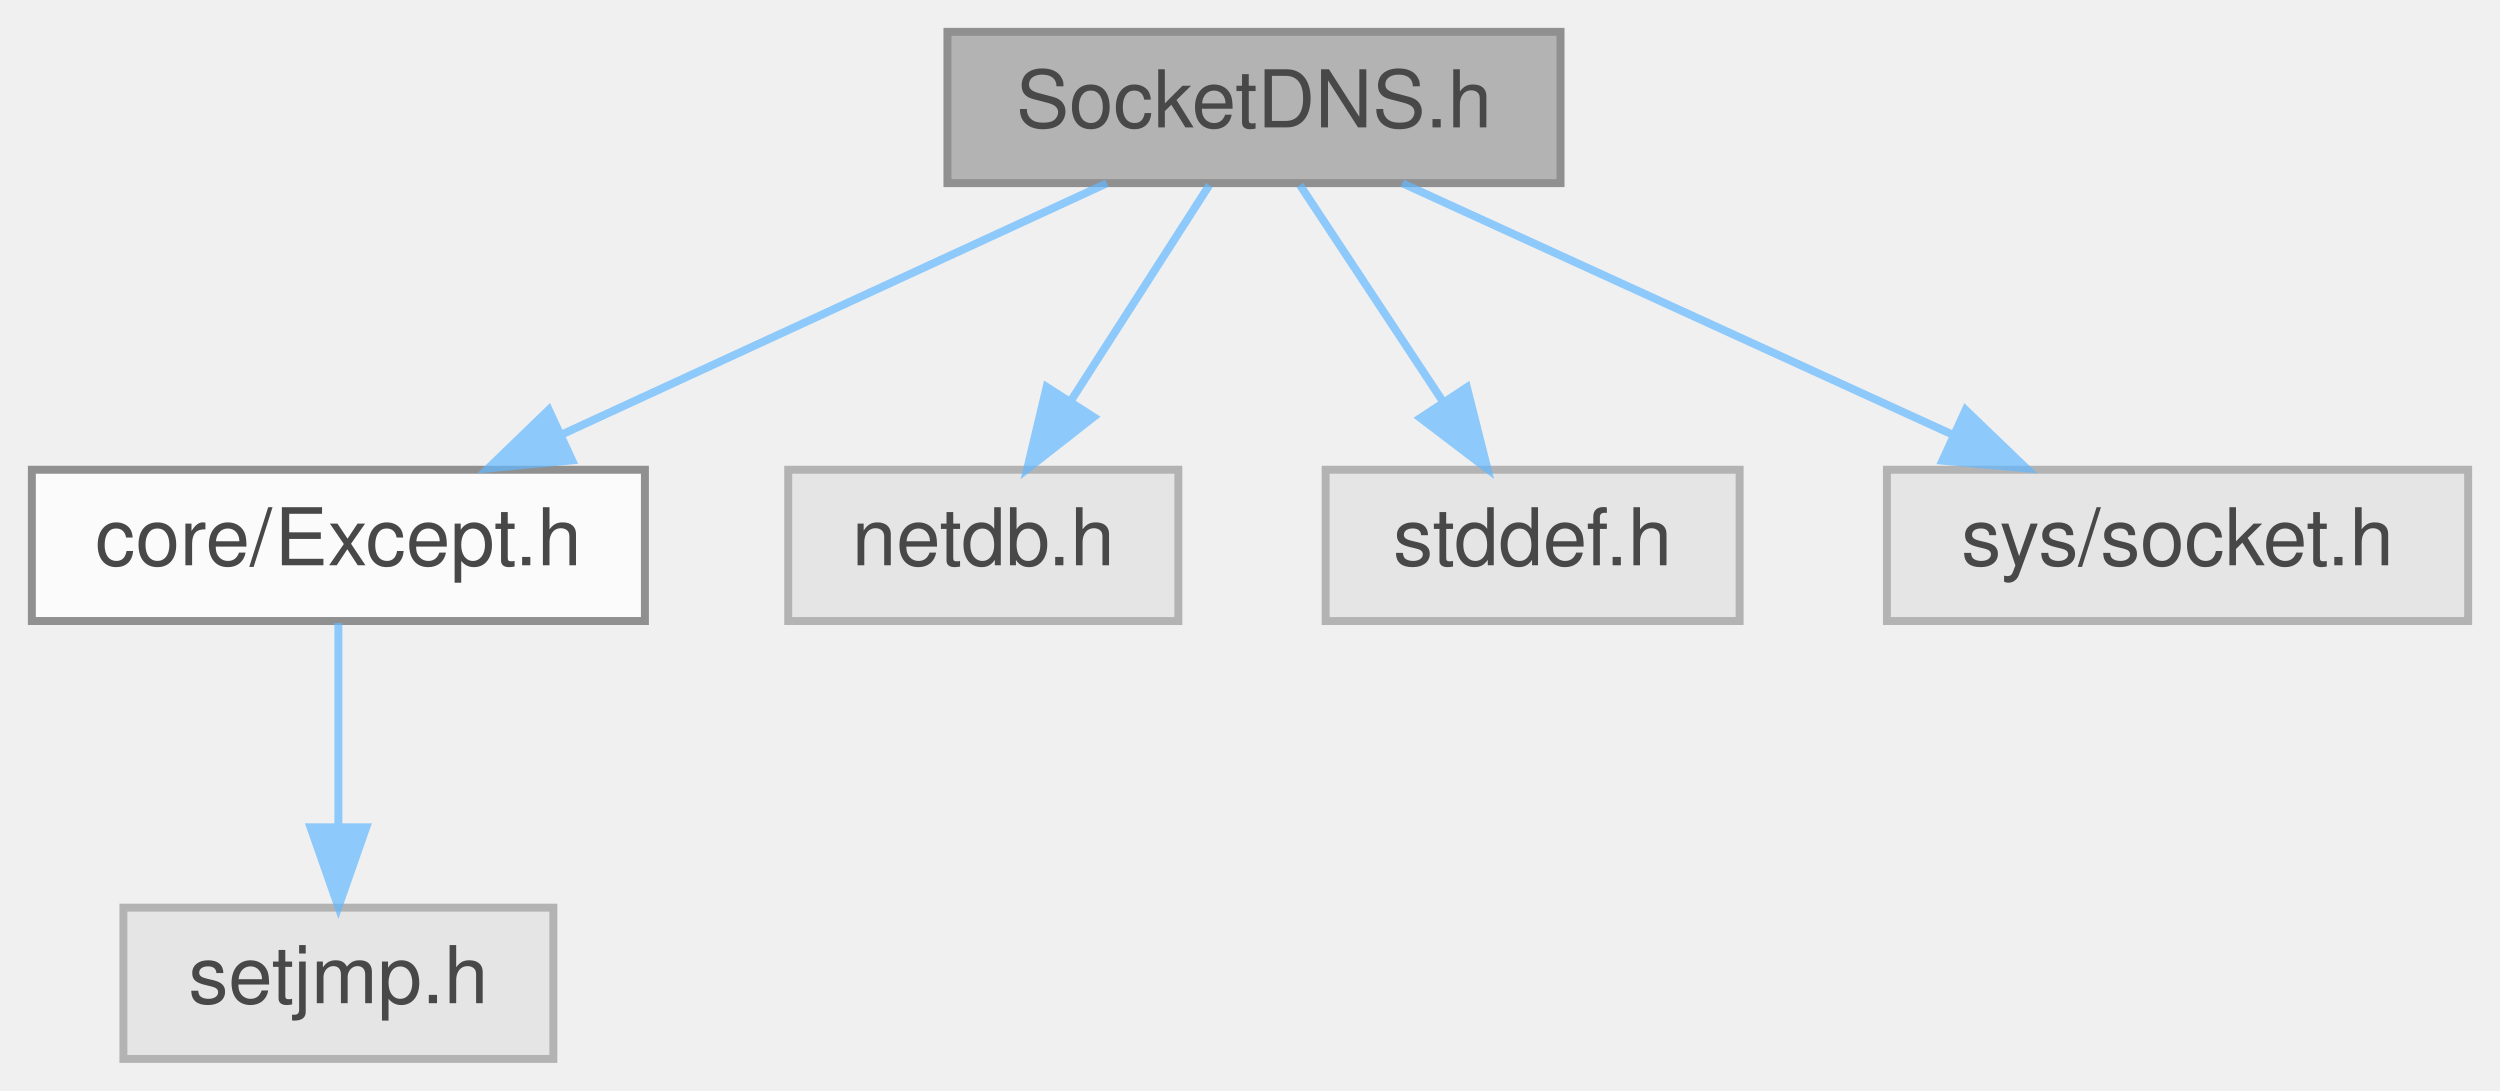
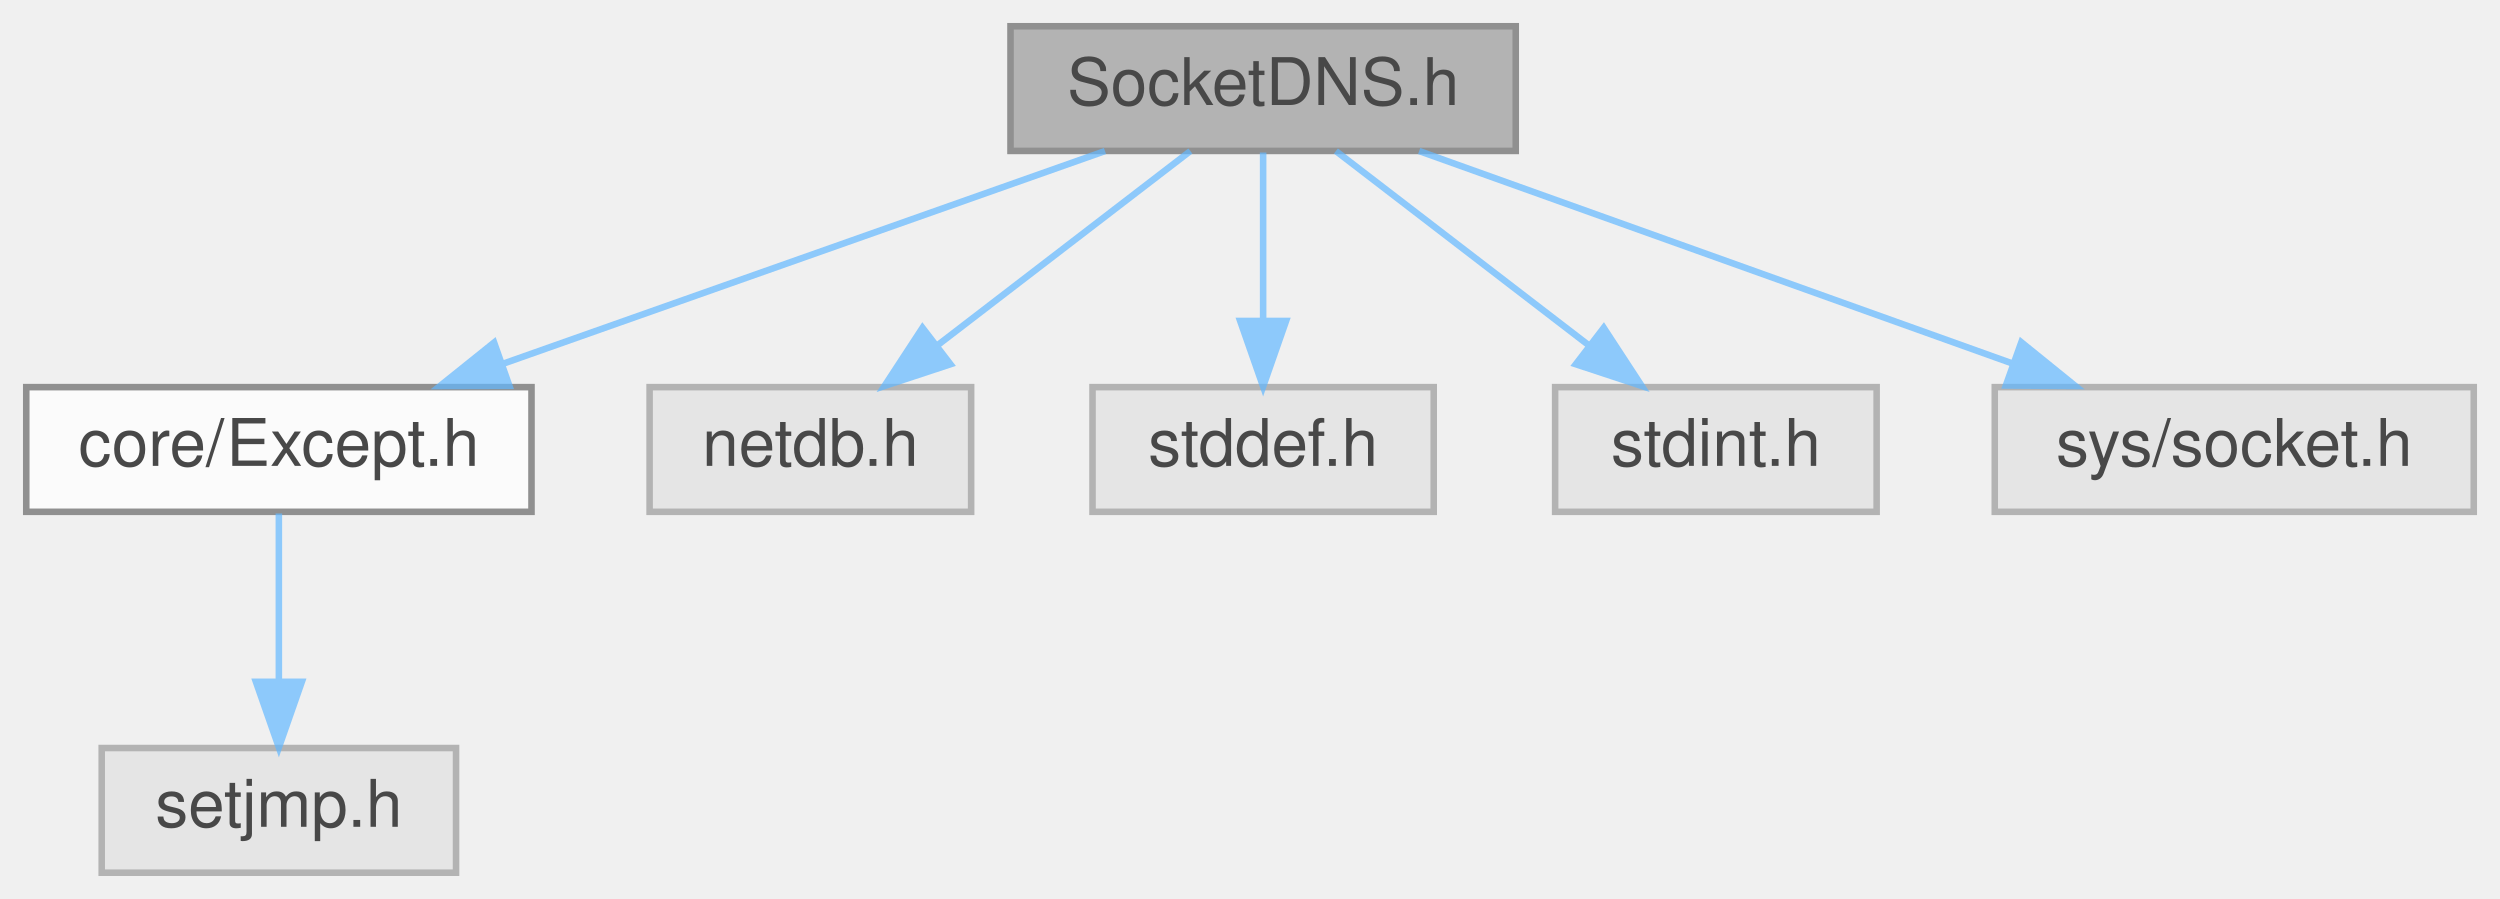
- <svg xmlns="http://www.w3.org/2000/svg" xmlns:xlink="http://www.w3.org/1999/xlink" width="314pt" height="137pt" viewBox="0.00 0.00 314.00 137.00">
+ <svg xmlns="http://www.w3.org/2000/svg" xmlns:xlink="http://www.w3.org/1999/xlink" width="381pt" height="137pt" viewBox="0.00 0.00 381.00 137.00">
  <svg id="main" version="1.1" xml:space="preserve">
    <style type="text/css">
.node, .edge {opacity: 0.7;}
.node.selected, .edge.selected {opacity: 1;}
.edge:hover path { stroke: red; }
.edge:hover polygon { stroke: red; fill: red; }
</style>
    <svg id="graph" class="graph">
      <g id="graph0" class="graph" transform="scale(1 1) rotate(0) translate(4 133)">
        <g id="Node000001" class="node">
          <g id="a_Node000001">
            <a xlink:title="Asynchronous DNS resolution API for non-blocking network applications.">
-               <polygon fill="#999999" stroke="#666666" points="192,-129 115,-129 115,-110 192,-110 192,-129" />
-               <text text-anchor="middle" x="153.5" y="-117" font-family="Helvetica,sans-Serif" font-size="10.00">SocketDNS.h</text>
+               <polygon fill="#999999" stroke="#666666" points="227,-129 150,-129 150,-110 227,-110 227,-129" />
+               <text text-anchor="middle" x="188.5" y="-117" font-family="Helvetica,sans-Serif" font-size="10.00">SocketDNS.h</text>
            </a>
          </g>
        </g>
        <g id="Node000002" class="node">
          <g id="a_Node000002">
            <a xlink:href="Except_8h.html" target="_top" xlink:title="Structured exception handling for C with TRY/EXCEPT/FINALLY blocks.">
              <polygon fill="white" stroke="#666666" points="77,-74 0,-74 0,-55 77,-55 77,-74" />
              <text text-anchor="middle" x="38.5" y="-62" font-family="Helvetica,sans-Serif" font-size="10.00">core/Except.h</text>
            </a>
          </g>
        </g>
        <g id="edge1_Node000001_Node000002" class="edge">
          <g id="a_edge1_Node000001_Node000002">
            <a xlink:title=" ">
-               <path fill="none" stroke="#63b8ff" d="M135.02,-109.98C116.52,-101.46 87.82,-88.23 66.52,-78.41" />
-               <polygon fill="#63b8ff" stroke="#63b8ff" points="67.86,-75.18 57.31,-74.17 64.93,-81.53 67.86,-75.18" />
+               <path fill="none" stroke="#63b8ff" d="M164.4,-109.98C139.62,-101.23 100.8,-87.51 72.81,-77.62" />
+               <polygon fill="#63b8ff" stroke="#63b8ff" points="73.63,-74.2 63.04,-74.17 71.3,-80.8 73.63,-74.2" />
            </a>
          </g>
        </g>
        <g id="Node000004" class="node">
          <g id="a_Node000004">
            <a xlink:title=" ">
              <polygon fill="#e0e0e0" stroke="#999999" points="144,-74 95,-74 95,-55 144,-55 144,-74" />
              <text text-anchor="middle" x="119.5" y="-62" font-family="Helvetica,sans-Serif" font-size="10.00">netdb.h</text>
            </a>
          </g>
        </g>
        <g id="edge3_Node000001_Node000004" class="edge">
          <g id="a_edge3_Node000001_Node000004">
            <a xlink:title=" ">
-               <path fill="none" stroke="#63b8ff" d="M147.89,-109.75C143.18,-102.42 136.33,-91.73 130.53,-82.7" />
-               <polygon fill="#63b8ff" stroke="#63b8ff" points="133.36,-80.62 125.01,-74.09 127.46,-84.4 133.36,-80.62" />
+               <path fill="none" stroke="#63b8ff" d="M177.41,-109.98C167.01,-102 151.24,-89.88 138.78,-80.31" />
+               <polygon fill="#63b8ff" stroke="#63b8ff" points="140.85,-77.49 130.79,-74.17 136.59,-83.04 140.85,-77.49" />
            </a>
          </g>
        </g>
        <g id="Node000005" class="node">
          <g id="a_Node000005">
            <a xlink:title=" ">
              <polygon fill="#e0e0e0" stroke="#999999" points="214.5,-74 162.5,-74 162.5,-55 214.5,-55 214.5,-74" />
              <text text-anchor="middle" x="188.5" y="-62" font-family="Helvetica,sans-Serif" font-size="10.00">stddef.h</text>
            </a>
          </g>
        </g>
        <g id="edge4_Node000001_Node000005" class="edge">
          <g id="a_edge4_Node000001_Node000005">
            <a xlink:title=" ">
-               <path fill="none" stroke="#63b8ff" d="M159.28,-109.75C164.12,-102.42 171.18,-91.73 177.14,-82.7" />
-               <polygon fill="#63b8ff" stroke="#63b8ff" points="180.24,-84.36 182.83,-74.09 174.4,-80.5 180.24,-84.36" />
+               <path fill="none" stroke="#63b8ff" d="M188.5,-109.75C188.5,-102.8 188.5,-92.85 188.5,-84.13" />
+               <polygon fill="#63b8ff" stroke="#63b8ff" points="192,-84.09 188.5,-74.09 185,-84.09 192,-84.09" />
            </a>
          </g>
        </g>
        <g id="Node000006" class="node">
          <g id="a_Node000006">
            <a xlink:title=" ">
-               <polygon fill="#e0e0e0" stroke="#999999" points="306,-74 233,-74 233,-55 306,-55 306,-74" />
-               <text text-anchor="middle" x="269.5" y="-62" font-family="Helvetica,sans-Serif" font-size="10.00">sys/socket.h</text>
+               <polygon fill="#e0e0e0" stroke="#999999" points="282,-74 233,-74 233,-55 282,-55 282,-74" />
+               <text text-anchor="middle" x="257.5" y="-62" font-family="Helvetica,sans-Serif" font-size="10.00">stdint.h</text>
            </a>
          </g>
        </g>
        <g id="edge5_Node000001_Node000006" class="edge">
          <g id="a_edge5_Node000001_Node000006">
            <a xlink:title=" ">
-               <path fill="none" stroke="#63b8ff" d="M172.14,-109.98C190.8,-101.46 219.75,-88.23 241.24,-78.41" />
-               <polygon fill="#63b8ff" stroke="#63b8ff" points="242.88,-81.51 250.52,-74.17 239.97,-75.14 242.88,-81.51" />
+               <path fill="none" stroke="#63b8ff" d="M199.59,-109.98C209.99,-102 225.76,-89.88 238.22,-80.31" />
+               <polygon fill="#63b8ff" stroke="#63b8ff" points="240.41,-83.04 246.21,-74.17 236.15,-77.49 240.41,-83.04" />
+             </a>
+           </g>
+         </g>
+         <g id="Node000007" class="node">
+           <g id="a_Node000007">
+             <a xlink:title=" ">
+               <polygon fill="#e0e0e0" stroke="#999999" points="373,-74 300,-74 300,-55 373,-55 373,-74" />
+               <text text-anchor="middle" x="336.5" y="-62" font-family="Helvetica,sans-Serif" font-size="10.00">sys/socket.h</text>
+             </a>
+           </g>
+         </g>
+         <g id="edge6_Node000001_Node000007" class="edge">
+           <g id="a_edge6_Node000001_Node000007">
+             <a xlink:title=" ">
+               <path fill="none" stroke="#63b8ff" d="M212.28,-109.98C236.73,-101.23 275.03,-87.51 302.65,-77.62" />
+               <polygon fill="#63b8ff" stroke="#63b8ff" points="304.05,-80.84 312.29,-74.17 301.69,-74.25 304.05,-80.84" />
            </a>
          </g>
        </g>
        <g id="Node000003" class="node">
          <g id="a_Node000003">
            <a xlink:title=" ">
              <polygon fill="#e0e0e0" stroke="#999999" points="65.5,-19 11.5,-19 11.5,0 65.5,0 65.5,-19" />
              <text text-anchor="middle" x="38.5" y="-7" font-family="Helvetica,sans-Serif" font-size="10.00">setjmp.h</text>
            </a>
          </g>
        </g>
        <g id="edge2_Node000002_Node000003" class="edge">
          <g id="a_edge2_Node000002_Node000003">
            <a xlink:title=" ">
              <path fill="none" stroke="#63b8ff" d="M38.5,-54.75C38.5,-47.8 38.5,-37.85 38.5,-29.13" />
              <polygon fill="#63b8ff" stroke="#63b8ff" points="42,-29.09 38.5,-19.09 35,-29.09 42,-29.09" />
            </a>
          </g>
        </g>
      </g>
    </svg>
  </svg>
  <style type="text/css">

[data-mouse-over-selected='false'] { opacity: 0.7; }
[data-mouse-over-selected='true']  { opacity: 1.0; }

</style>
</svg>
